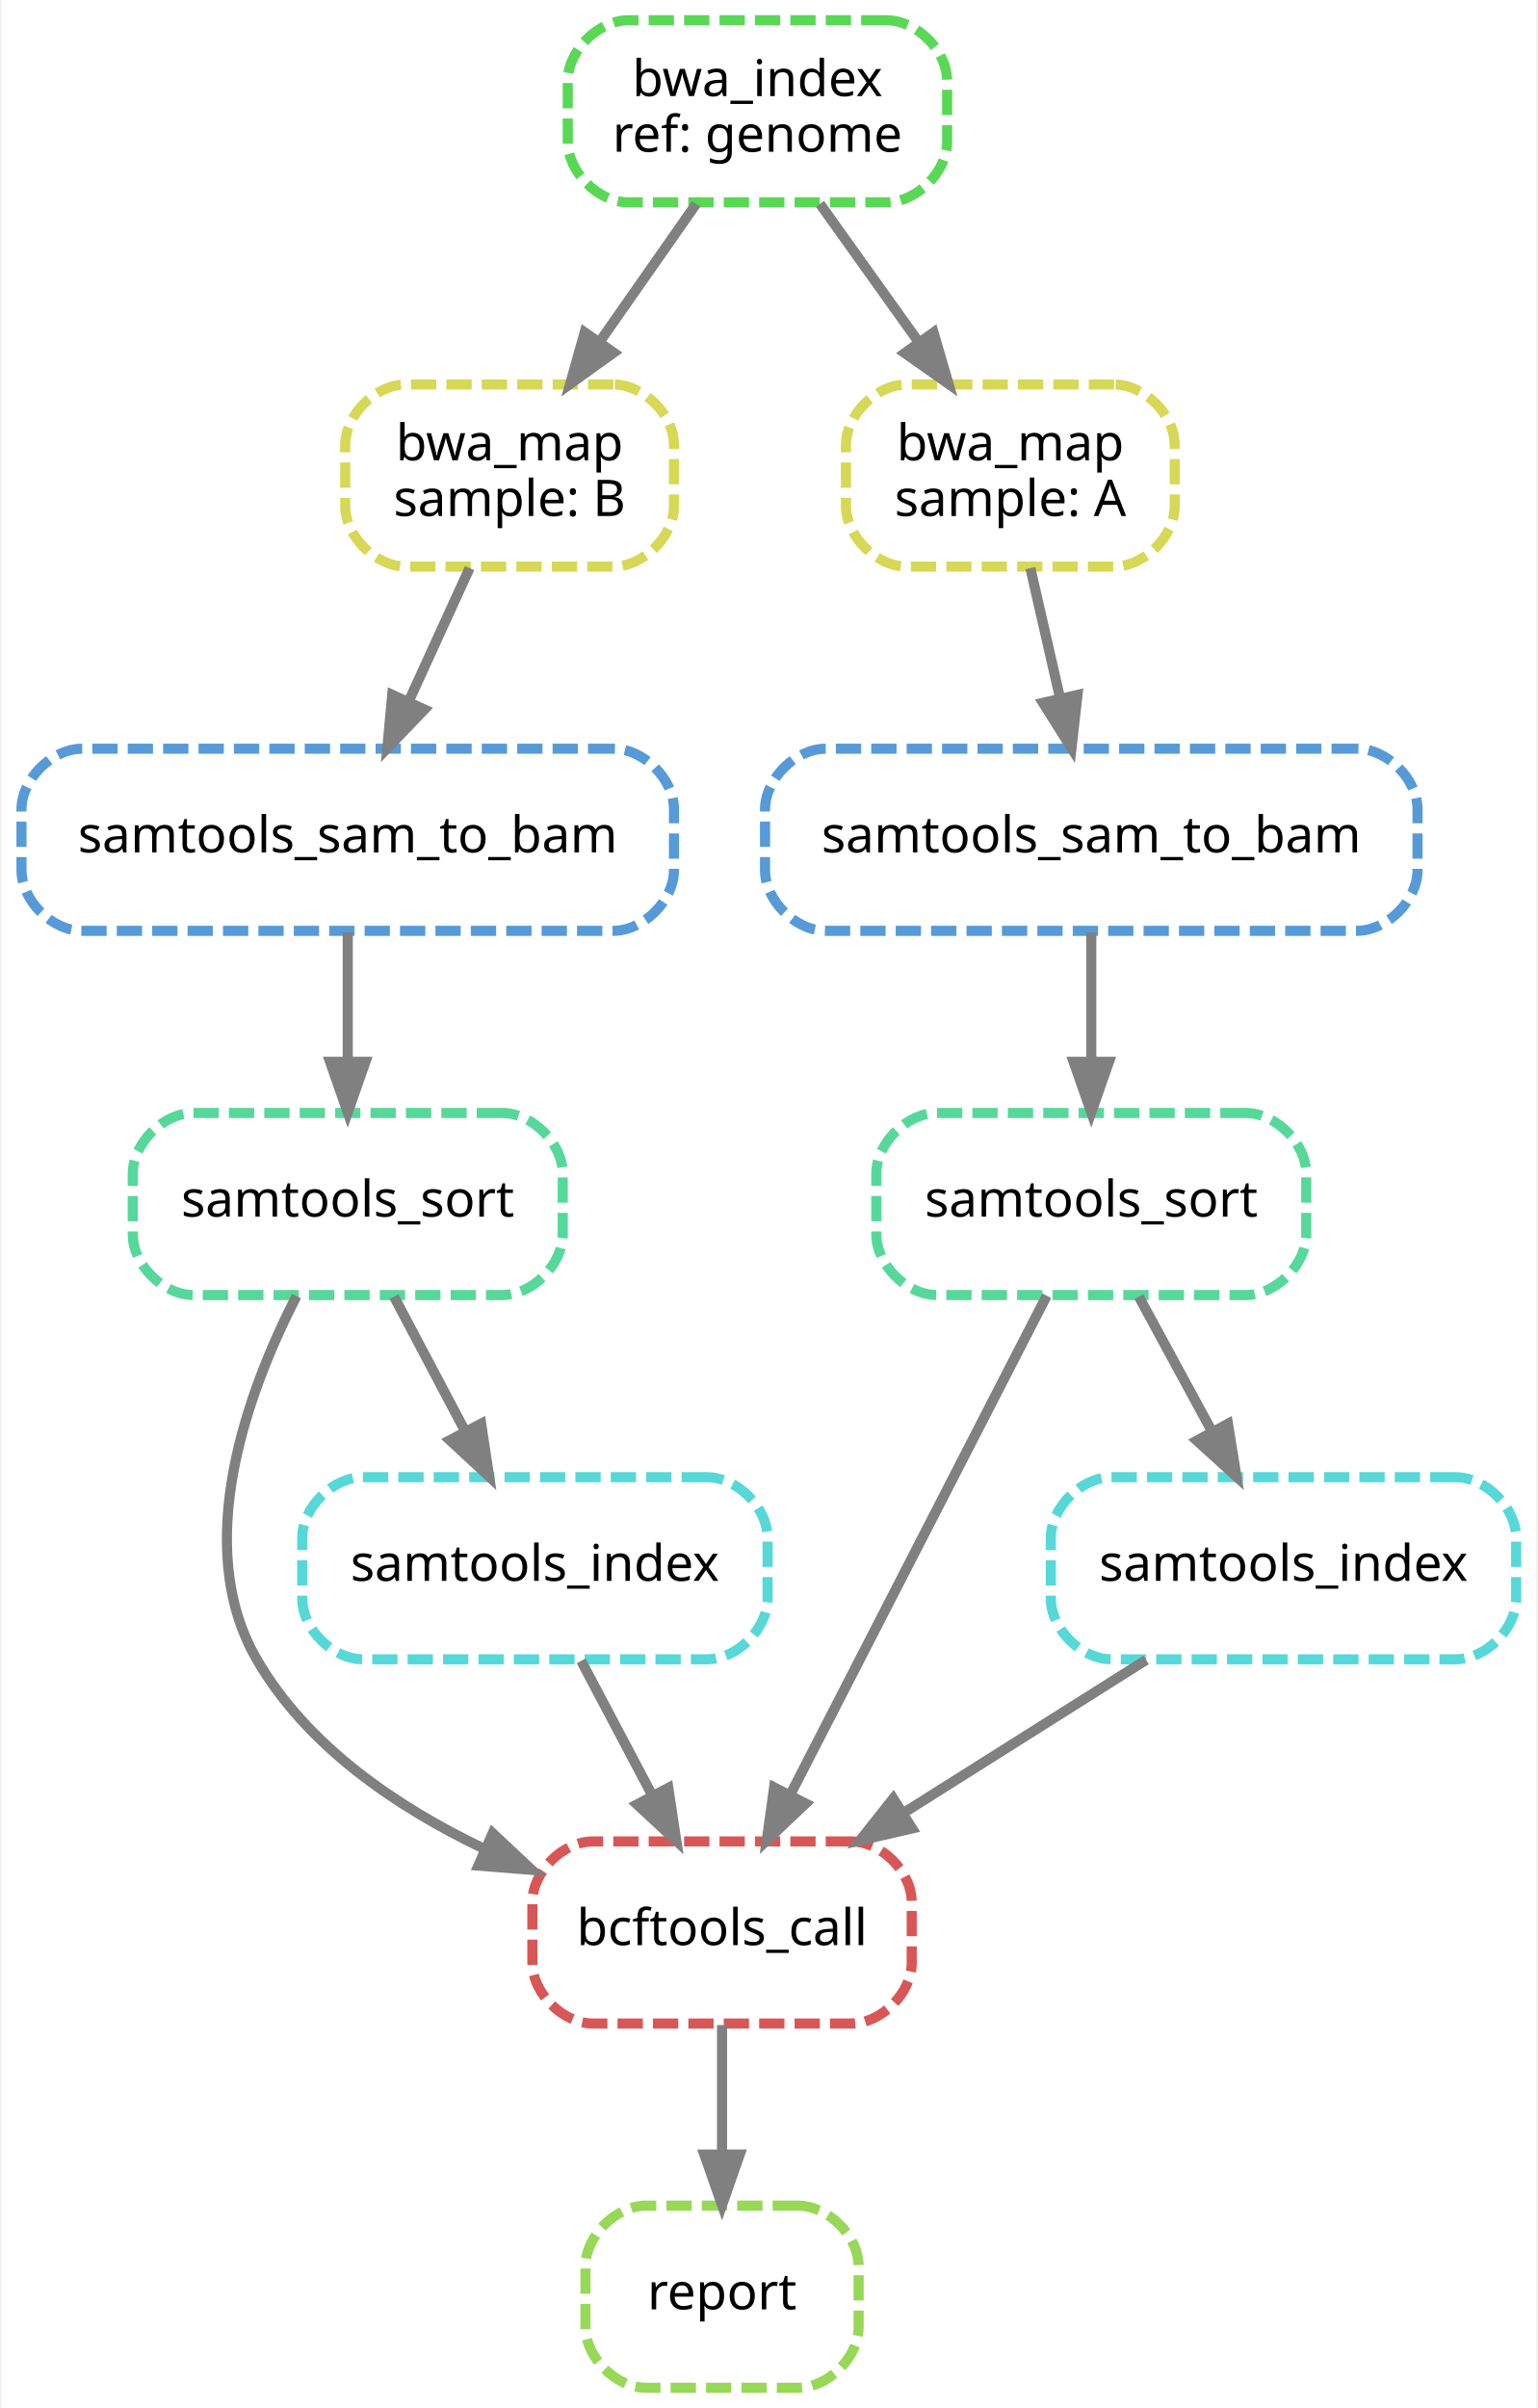
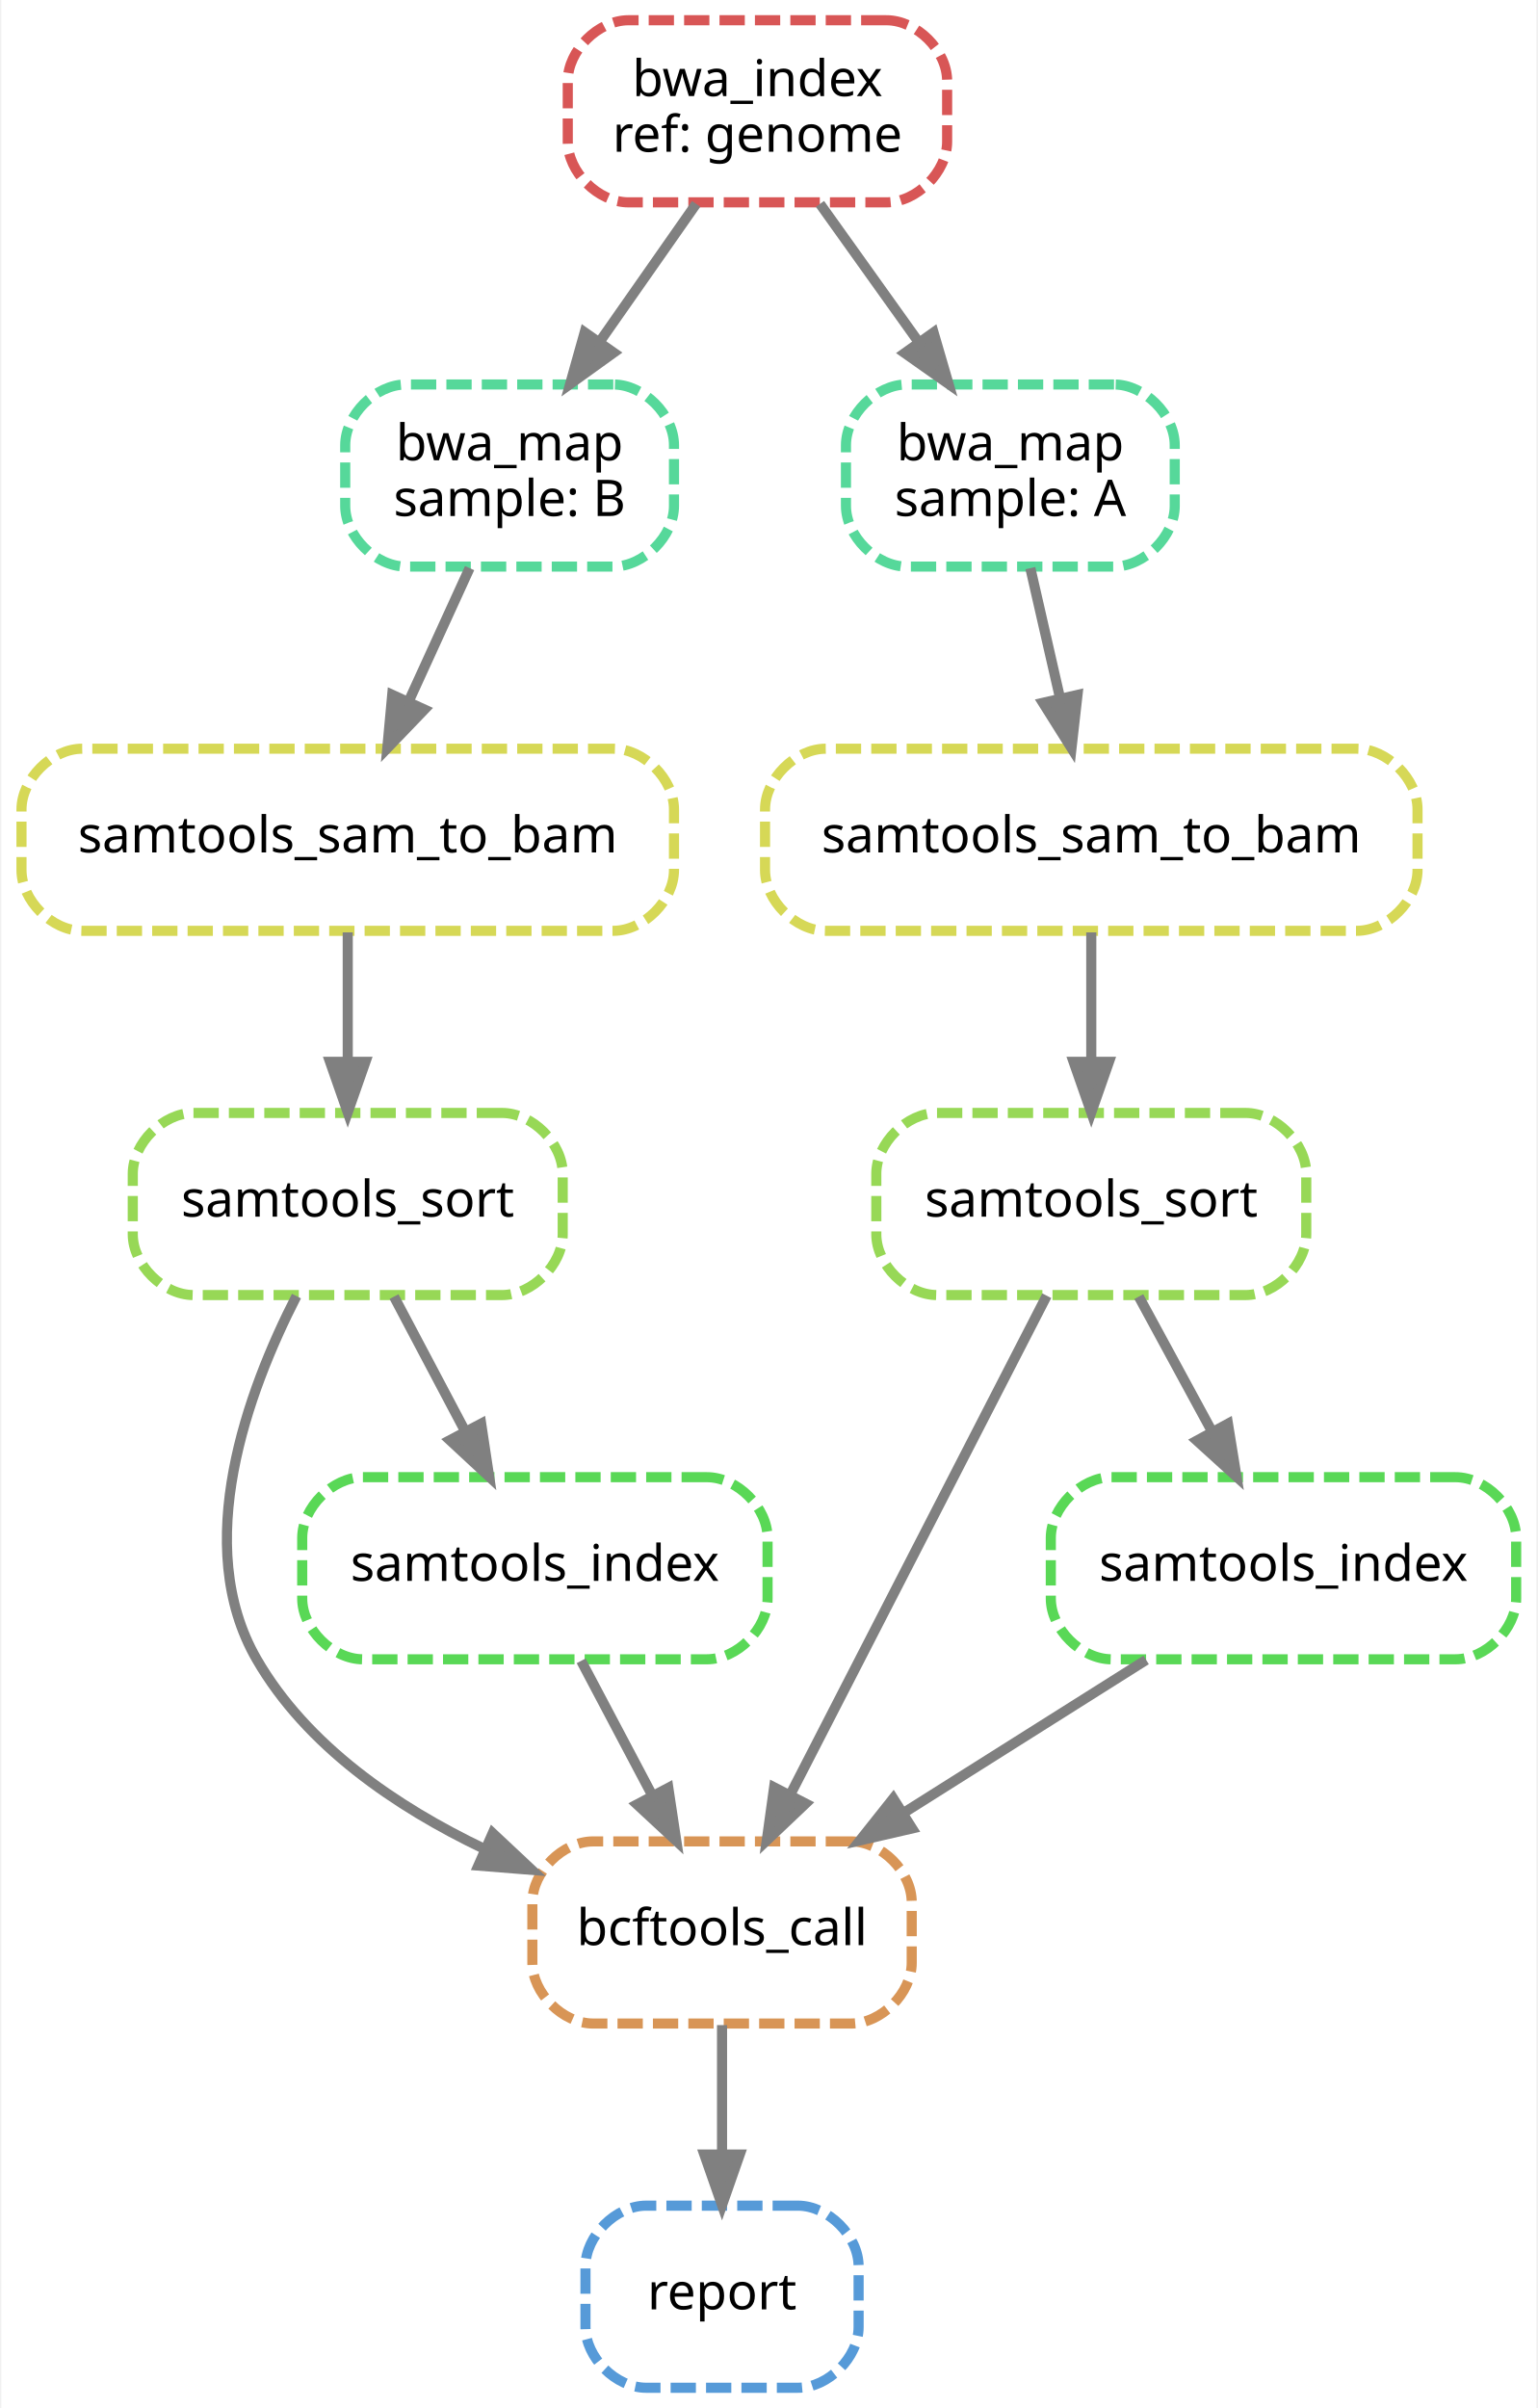
<svg xmlns="http://www.w3.org/2000/svg" width="304pt" height="476pt" viewBox="0.00 0.00 303.50 476.00">
  <g id="graph0" class="graph" transform="scale(1 1) rotate(0) translate(4 472)">
    <polygon fill="white" stroke="none" points="-4,4 -4,-472 299.5,-472 299.5,4 -4,4" />
    <g id="node1" class="node">
-       <path fill="none" stroke="#97d856" stroke-width="2" stroke-dasharray="5,2" d="M153.5,-36C153.5,-36 123.5,-36 123.5,-36 117.5,-36 111.5,-30 111.5,-24 111.5,-24 111.5,-12 111.5,-12 111.5,-6 117.5,-0 123.5,-0 123.5,-0 153.5,-0 153.5,-0 159.5,-0 165.5,-6 165.5,-12 165.5,-12 165.5,-24 165.5,-24 165.5,-30 159.5,-36 153.5,-36" />
+       <path fill="none" stroke="#569ad8" stroke-width="2" stroke-dasharray="5,2" d="M153.5,-36C153.5,-36 123.5,-36 123.5,-36 117.5,-36 111.5,-30 111.5,-24 111.5,-24 111.5,-12 111.5,-12 111.5,-6 117.5,-0 123.5,-0 123.5,-0 153.5,-0 153.5,-0 159.5,-0 165.5,-6 165.5,-12 165.5,-12 165.5,-24 165.5,-24 165.5,-30 159.5,-36 153.5,-36" />
      <text text-anchor="middle" x="138.5" y="-15.5" font-family="sans" font-size="10.00">report</text>
    </g>
    <g id="node2" class="node">
-       <path fill="none" stroke="#d85656" stroke-width="2" stroke-dasharray="5,2" d="M164,-108C164,-108 113,-108 113,-108 107,-108 101,-102 101,-96 101,-96 101,-84 101,-84 101,-78 107,-72 113,-72 113,-72 164,-72 164,-72 170,-72 176,-78 176,-84 176,-84 176,-96 176,-96 176,-102 170,-108 164,-108" />
+       <path fill="none" stroke="#d89556" stroke-width="2" stroke-dasharray="5,2" d="M164,-108C164,-108 113,-108 113,-108 107,-108 101,-102 101,-96 101,-96 101,-84 101,-84 101,-78 107,-72 113,-72 113,-72 164,-72 164,-72 170,-72 176,-78 176,-84 176,-84 176,-96 176,-96 176,-102 170,-108 164,-108" />
      <text text-anchor="middle" x="138.5" y="-87.5" font-family="sans" font-size="10.00">bcftools_call</text>
    </g>
    <g id="edge1" class="edge">
      <path fill="none" stroke="grey" stroke-width="2" d="M138.5,-71.697C138.5,-63.983 138.5,-54.712 138.5,-46.112" />
      <polygon fill="grey" stroke="grey" stroke-width="2" points="142,-46.104 138.5,-36.104 135,-46.104 142,-46.104" />
    </g>
    <g id="node3" class="node">
-       <path fill="none" stroke="#56d89a" stroke-width="2" stroke-dasharray="5,2" d="M95,-252C95,-252 34,-252 34,-252 28,-252 22,-246 22,-240 22,-240 22,-228 22,-228 22,-222 28,-216 34,-216 34,-216 95,-216 95,-216 101,-216 107,-222 107,-228 107,-228 107,-240 107,-240 107,-246 101,-252 95,-252" />
+       <path fill="none" stroke="#59d856" stroke-width="2" stroke-dasharray="5,2" d="M283.5,-180C283.5,-180 215.5,-180 215.5,-180 209.5,-180 203.5,-174 203.5,-168 203.5,-168 203.5,-156 203.5,-156 203.5,-150 209.5,-144 215.5,-144 215.5,-144 283.5,-144 283.5,-144 289.5,-144 295.5,-150 295.5,-156 295.5,-156 295.5,-168 295.5,-168 295.5,-174 289.5,-180 283.5,-180" />
+       <text text-anchor="middle" x="249.5" y="-159.5" font-family="sans" font-size="10.00">samtools_index</text>
+     </g>
+     <g id="edge2" class="edge">
+       <path fill="none" stroke="grey" stroke-width="2" d="M222.346,-143.876C207.967,-134.808 190.119,-123.552 174.59,-113.759" />
+       <polygon fill="grey" stroke="grey" stroke-width="2" points="176.084,-110.564 165.758,-108.19 172.35,-116.484 176.084,-110.564" />
+     </g>
+     <g id="node4" class="node">
+       <path fill="none" stroke="#97d856" stroke-width="2" stroke-dasharray="5,2" d="M95,-252C95,-252 34,-252 34,-252 28,-252 22,-246 22,-240 22,-240 22,-228 22,-228 22,-222 28,-216 34,-216 34,-216 95,-216 95,-216 101,-216 107,-222 107,-228 107,-228 107,-240 107,-240 107,-246 101,-252 95,-252" />
      <text text-anchor="middle" x="64.5" y="-231.5" font-family="sans" font-size="10.00">samtools_sort</text>
    </g>
-     <g id="edge2" class="edge">
+     <g id="edge3" class="edge">
      <path fill="none" stroke="grey" stroke-width="2" d="M54.36,-215.794C44.724,-196.983 33.484,-166.52 46.5,-144 56.384,-126.899 74.113,-114.828 91.387,-106.573" />
      <polygon fill="grey" stroke="grey" stroke-width="2" points="93.156,-109.618 100.885,-102.371 90.324,-103.216 93.156,-109.618" />
    </g>
-     <g id="node5" class="node">
-       <path fill="none" stroke="#56d8d8" stroke-width="2" stroke-dasharray="5,2" d="M135.5,-180C135.5,-180 67.5,-180 67.5,-180 61.5,-180 55.5,-174 55.5,-168 55.5,-168 55.5,-156 55.5,-156 55.5,-150 61.5,-144 67.5,-144 67.5,-144 135.5,-144 135.5,-144 141.5,-144 147.5,-150 147.5,-156 147.5,-156 147.5,-168 147.5,-168 147.5,-174 141.5,-180 135.5,-180" />
+     <g id="node6" class="node">
+       <path fill="none" stroke="#59d856" stroke-width="2" stroke-dasharray="5,2" d="M135.5,-180C135.5,-180 67.5,-180 67.5,-180 61.5,-180 55.5,-174 55.5,-168 55.5,-168 55.5,-156 55.5,-156 55.5,-150 61.5,-144 67.5,-144 67.5,-144 135.5,-144 135.5,-144 141.5,-144 147.5,-150 147.5,-156 147.5,-156 147.5,-168 147.5,-168 147.5,-174 141.5,-180 135.5,-180" />
      <text text-anchor="middle" x="101.5" y="-159.5" font-family="sans" font-size="10.00">samtools_index</text>
    </g>
-     <g id="edge8" class="edge">
+     <g id="edge9" class="edge">
      <path fill="none" stroke="grey" stroke-width="2" d="M73.646,-215.697C77.903,-207.644 83.056,-197.894 87.766,-188.982" />
      <polygon fill="grey" stroke="grey" stroke-width="2" points="90.88,-190.581 92.459,-180.104 84.692,-187.31 90.88,-190.581" />
    </g>
-     <g id="node4" class="node">
-       <path fill="none" stroke="#56d8d8" stroke-width="2" stroke-dasharray="5,2" d="M283.5,-180C283.5,-180 215.5,-180 215.5,-180 209.5,-180 203.5,-174 203.5,-168 203.5,-168 203.5,-156 203.5,-156 203.5,-150 209.5,-144 215.5,-144 215.5,-144 283.5,-144 283.5,-144 289.5,-144 295.5,-150 295.5,-156 295.5,-156 295.5,-168 295.5,-168 295.5,-174 289.5,-180 283.5,-180" />
-       <text text-anchor="middle" x="249.5" y="-159.5" font-family="sans" font-size="10.00">samtools_index</text>
-     </g>
-     <g id="edge3" class="edge">
-       <path fill="none" stroke="grey" stroke-width="2" d="M222.346,-143.876C207.967,-134.808 190.119,-123.552 174.59,-113.759" />
-       <polygon fill="grey" stroke="grey" stroke-width="2" points="176.084,-110.564 165.758,-108.19 172.35,-116.484 176.084,-110.564" />
+     <g id="node5" class="node">
+       <path fill="none" stroke="#97d856" stroke-width="2" stroke-dasharray="5,2" d="M242,-252C242,-252 181,-252 181,-252 175,-252 169,-246 169,-240 169,-240 169,-228 169,-228 169,-222 175,-216 181,-216 181,-216 242,-216 242,-216 248,-216 254,-222 254,-228 254,-228 254,-240 254,-240 254,-246 248,-252 242,-252" />
+       <text text-anchor="middle" x="211.5" y="-231.5" font-family="sans" font-size="10.00">samtools_sort</text>
    </g>
    <g id="edge4" class="edge">
+       <path fill="none" stroke="grey" stroke-width="2" d="M202.694,-215.871C190.089,-191.35 166.791,-146.032 151.999,-117.259" />
+       <polygon fill="grey" stroke="grey" stroke-width="2" points="155.022,-115.483 147.337,-108.189 148.796,-118.683 155.022,-115.483" />
+     </g>
+     <g id="edge6" class="edge">
+       <path fill="none" stroke="grey" stroke-width="2" d="M220.893,-215.697C225.265,-207.644 230.557,-197.894 235.395,-188.982" />
+       <polygon fill="grey" stroke="grey" stroke-width="2" points="238.52,-190.563 240.215,-180.104 232.368,-187.223 238.52,-190.563" />
+     </g>
+     <g id="edge5" class="edge">
      <path fill="none" stroke="grey" stroke-width="2" d="M110.646,-143.697C114.903,-135.644 120.056,-125.894 124.766,-116.982" />
      <polygon fill="grey" stroke="grey" stroke-width="2" points="127.88,-118.581 129.459,-108.104 121.692,-115.31 127.88,-118.581" />
    </g>
-     <g id="node6" class="node">
-       <path fill="none" stroke="#56d89a" stroke-width="2" stroke-dasharray="5,2" d="M242,-252C242,-252 181,-252 181,-252 175,-252 169,-246 169,-240 169,-240 169,-228 169,-228 169,-222 175,-216 181,-216 181,-216 242,-216 242,-216 248,-216 254,-222 254,-228 254,-228 254,-240 254,-240 254,-246 248,-252 242,-252" />
-       <text text-anchor="middle" x="211.5" y="-231.5" font-family="sans" font-size="10.00">samtools_sort</text>
-     </g>
-     <g id="edge5" class="edge">
-       <path fill="none" stroke="grey" stroke-width="2" d="M202.694,-215.871C190.089,-191.35 166.791,-146.032 151.999,-117.259" />
-       <polygon fill="grey" stroke="grey" stroke-width="2" points="155.022,-115.483 147.337,-108.189 148.796,-118.683 155.022,-115.483" />
+     <g id="node7" class="node">
+       <path fill="none" stroke="#d6d856" stroke-width="2" stroke-dasharray="5,2" d="M117,-324C117,-324 12,-324 12,-324 6,-324 0,-318 0,-312 0,-312 0,-300 0,-300 0,-294 6,-288 12,-288 12,-288 117,-288 117,-288 123,-288 129,-294 129,-300 129,-300 129,-312 129,-312 129,-318 123,-324 117,-324" />
+       <text text-anchor="middle" x="64.5" y="-303.5" font-family="sans" font-size="10.00">samtools_sam_to_bam</text>
    </g>
    <g id="edge7" class="edge">
-       <path fill="none" stroke="grey" stroke-width="2" d="M220.893,-215.697C225.265,-207.644 230.557,-197.894 235.395,-188.982" />
-       <polygon fill="grey" stroke="grey" stroke-width="2" points="238.52,-190.563 240.215,-180.104 232.368,-187.223 238.52,-190.563" />
-     </g>
-     <g id="node7" class="node">
-       <path fill="none" stroke="#569ad8" stroke-width="2" stroke-dasharray="5,2" d="M117,-324C117,-324 12,-324 12,-324 6,-324 0,-318 0,-312 0,-312 0,-300 0,-300 0,-294 6,-288 12,-288 12,-288 117,-288 117,-288 123,-288 129,-294 129,-300 129,-300 129,-312 129,-312 129,-318 123,-324 117,-324" />
-       <text text-anchor="middle" x="64.5" y="-303.5" font-family="sans" font-size="10.00">samtools_sam_to_bam</text>
-     </g>
-     <g id="edge6" class="edge">
      <path fill="none" stroke="grey" stroke-width="2" d="M64.5,-287.697C64.5,-279.983 64.5,-270.712 64.5,-262.112" />
      <polygon fill="grey" stroke="grey" stroke-width="2" points="68,-262.104 64.5,-252.104 61,-262.104 68,-262.104" />
    </g>
    <g id="node8" class="node">
-       <path fill="none" stroke="#569ad8" stroke-width="2" stroke-dasharray="5,2" d="M264,-324C264,-324 159,-324 159,-324 153,-324 147,-318 147,-312 147,-312 147,-300 147,-300 147,-294 153,-288 159,-288 159,-288 264,-288 264,-288 270,-288 276,-294 276,-300 276,-300 276,-312 276,-312 276,-318 270,-324 264,-324" />
+       <path fill="none" stroke="#d6d856" stroke-width="2" stroke-dasharray="5,2" d="M264,-324C264,-324 159,-324 159,-324 153,-324 147,-318 147,-312 147,-312 147,-300 147,-300 147,-294 153,-288 159,-288 159,-288 264,-288 264,-288 270,-288 276,-294 276,-300 276,-300 276,-312 276,-312 276,-318 270,-324 264,-324" />
      <text text-anchor="middle" x="211.5" y="-303.5" font-family="sans" font-size="10.00">samtools_sam_to_bam</text>
    </g>
-     <g id="edge9" class="edge">
+     <g id="edge8" class="edge">
      <path fill="none" stroke="grey" stroke-width="2" d="M211.5,-287.697C211.5,-279.983 211.5,-270.712 211.5,-262.112" />
      <polygon fill="grey" stroke="grey" stroke-width="2" points="215,-262.104 211.5,-252.104 208,-262.104 215,-262.104" />
    </g>
    <g id="node9" class="node">
-       <path fill="none" stroke="#d6d856" stroke-width="2" stroke-dasharray="5,2" d="M117,-396C117,-396 76,-396 76,-396 70,-396 64,-390 64,-384 64,-384 64,-372 64,-372 64,-366 70,-360 76,-360 76,-360 117,-360 117,-360 123,-360 129,-366 129,-372 129,-372 129,-384 129,-384 129,-390 123,-396 117,-396" />
+       <path fill="none" stroke="#56d89a" stroke-width="2" stroke-dasharray="5,2" d="M117,-396C117,-396 76,-396 76,-396 70,-396 64,-390 64,-384 64,-384 64,-372 64,-372 64,-366 70,-360 76,-360 76,-360 117,-360 117,-360 123,-360 129,-366 129,-372 129,-372 129,-384 129,-384 129,-390 123,-396 117,-396" />
      <text text-anchor="middle" x="96.5" y="-381" font-family="sans" font-size="10.00">bwa_map</text>
      <text text-anchor="middle" x="96.5" y="-370" font-family="sans" font-size="10.00">sample: B</text>
    </g>
    <g id="edge10" class="edge">
      <path fill="none" stroke="grey" stroke-width="2" d="M88.59,-359.697C84.947,-351.728 80.546,-342.1 76.507,-333.264" />
      <polygon fill="grey" stroke="grey" stroke-width="2" points="79.66,-331.744 72.319,-324.104 73.294,-334.654 79.66,-331.744" />
    </g>
    <g id="node10" class="node">
-       <path fill="none" stroke="#d6d856" stroke-width="2" stroke-dasharray="5,2" d="M216,-396C216,-396 175,-396 175,-396 169,-396 163,-390 163,-384 163,-384 163,-372 163,-372 163,-366 169,-360 175,-360 175,-360 216,-360 216,-360 222,-360 228,-366 228,-372 228,-372 228,-384 228,-384 228,-390 222,-396 216,-396" />
+       <path fill="none" stroke="#56d89a" stroke-width="2" stroke-dasharray="5,2" d="M216,-396C216,-396 175,-396 175,-396 169,-396 163,-390 163,-384 163,-384 163,-372 163,-372 163,-366 169,-360 175,-360 175,-360 216,-360 216,-360 222,-360 228,-366 228,-372 228,-372 228,-384 228,-384 228,-390 222,-396 216,-396" />
      <text text-anchor="middle" x="195.5" y="-381" font-family="sans" font-size="10.00">bwa_map</text>
      <text text-anchor="middle" x="195.5" y="-370" font-family="sans" font-size="10.00">sample: A</text>
    </g>
    <g id="edge11" class="edge">
      <path fill="none" stroke="grey" stroke-width="2" d="M199.455,-359.697C201.218,-351.983 203.337,-342.712 205.303,-334.112" />
      <polygon fill="grey" stroke="grey" stroke-width="2" points="208.774,-334.633 207.59,-324.104 201.95,-333.073 208.774,-334.633" />
    </g>
    <g id="node11" class="node">
-       <path fill="none" stroke="#59d856" stroke-width="2" stroke-dasharray="5,2" d="M171,-468C171,-468 120,-468 120,-468 114,-468 108,-462 108,-456 108,-456 108,-444 108,-444 108,-438 114,-432 120,-432 120,-432 171,-432 171,-432 177,-432 183,-438 183,-444 183,-444 183,-456 183,-456 183,-462 177,-468 171,-468" />
+       <path fill="none" stroke="#d85656" stroke-width="2" stroke-dasharray="5,2" d="M171,-468C171,-468 120,-468 120,-468 114,-468 108,-462 108,-456 108,-456 108,-444 108,-444 108,-438 114,-432 120,-432 120,-432 171,-432 171,-432 177,-432 183,-438 183,-444 183,-444 183,-456 183,-456 183,-462 177,-468 171,-468" />
      <text text-anchor="middle" x="145.5" y="-453" font-family="sans" font-size="10.00">bwa_index</text>
      <text text-anchor="middle" x="145.5" y="-442" font-family="sans" font-size="10.00">ref: genome</text>
    </g>
    <g id="edge12" class="edge">
      <path fill="none" stroke="grey" stroke-width="2" d="M133.388,-431.697C127.632,-423.474 120.638,-413.483 114.294,-404.421" />
      <polygon fill="grey" stroke="grey" stroke-width="2" points="117.075,-402.29 108.473,-396.104 111.34,-406.304 117.075,-402.29" />
    </g>
    <g id="edge13" class="edge">
      <path fill="none" stroke="grey" stroke-width="2" d="M157.86,-431.697C163.733,-423.474 170.869,-413.483 177.342,-404.421" />
      <polygon fill="grey" stroke="grey" stroke-width="2" points="180.318,-406.276 183.283,-396.104 174.622,-402.207 180.318,-406.276" />
    </g>
  </g>
</svg>
